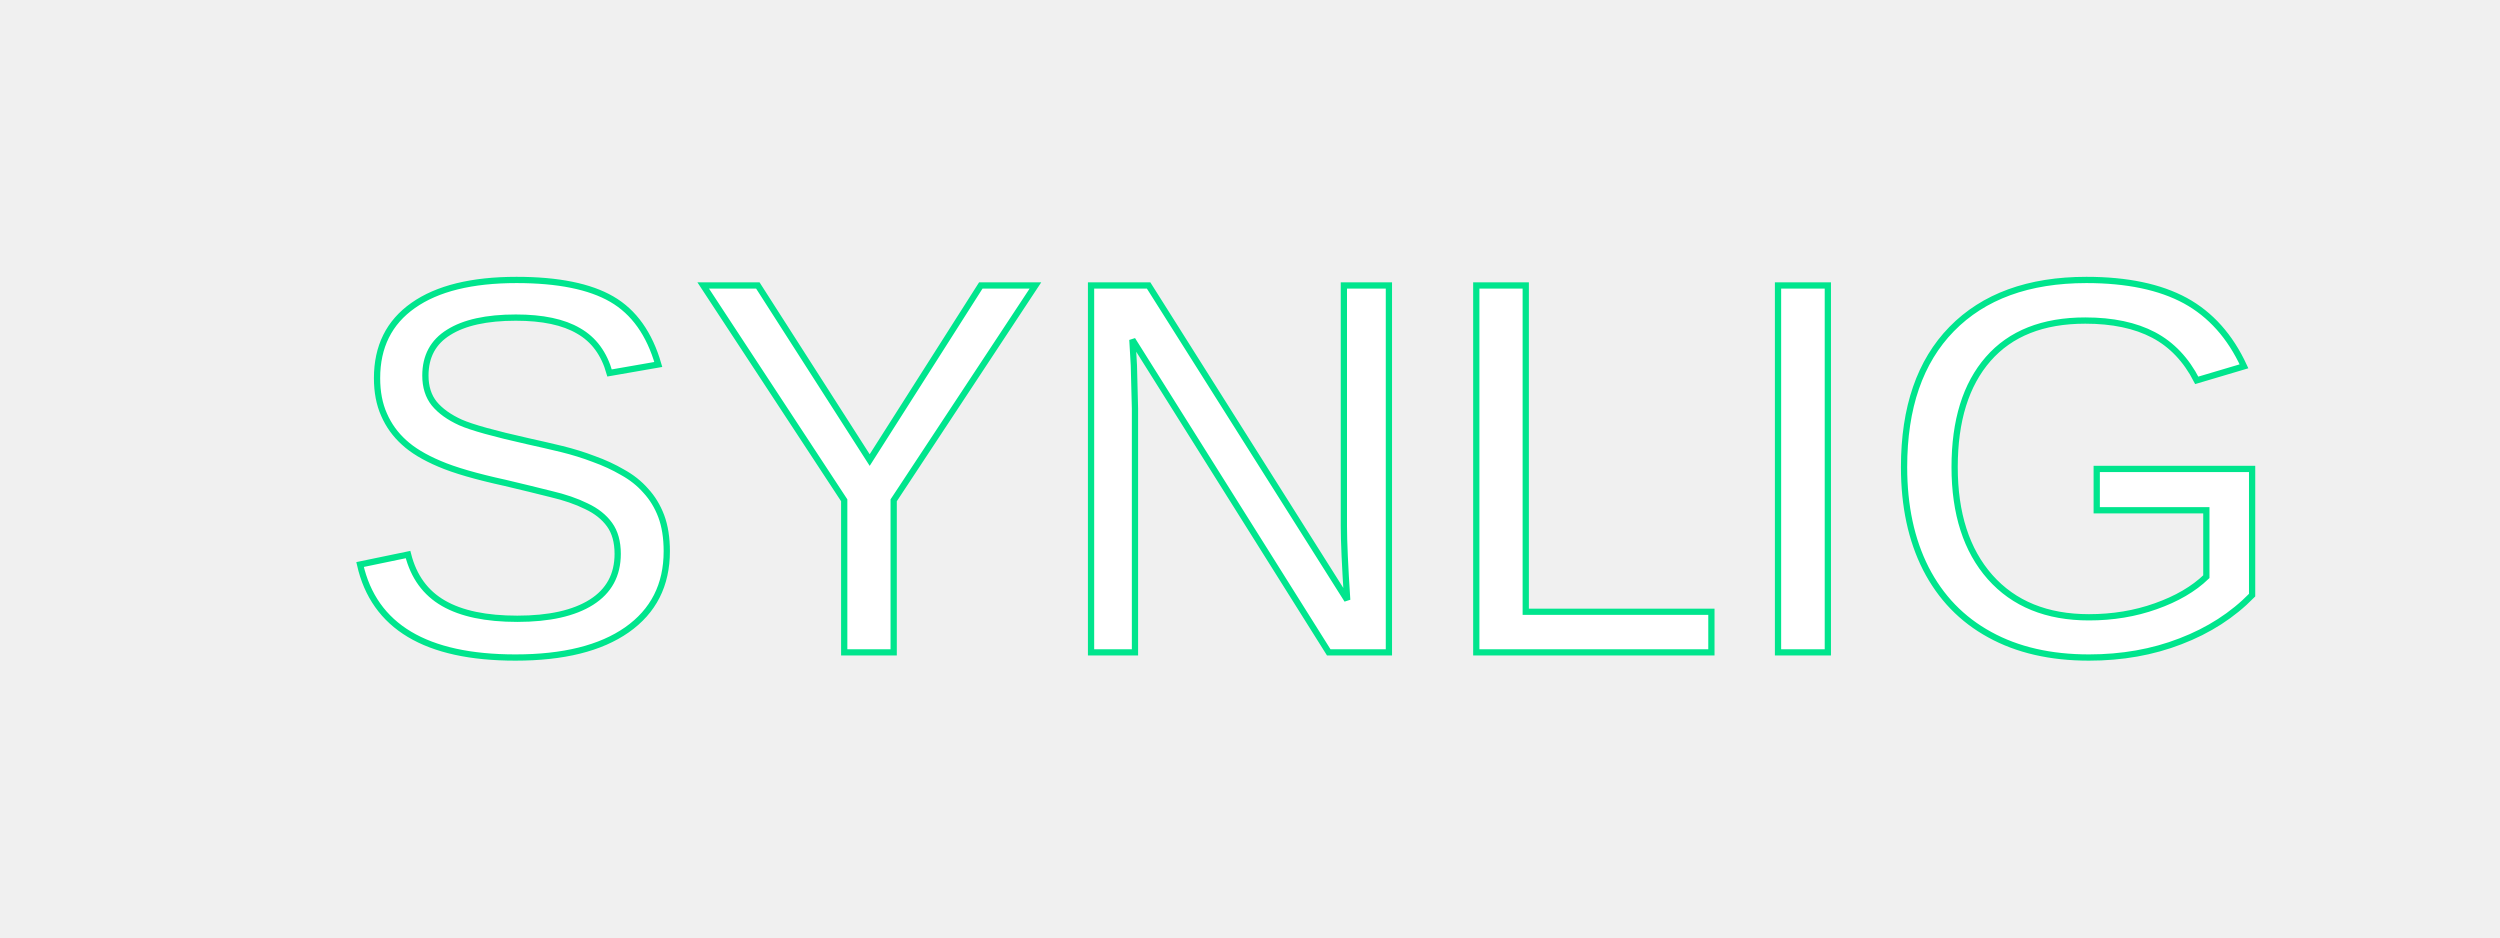
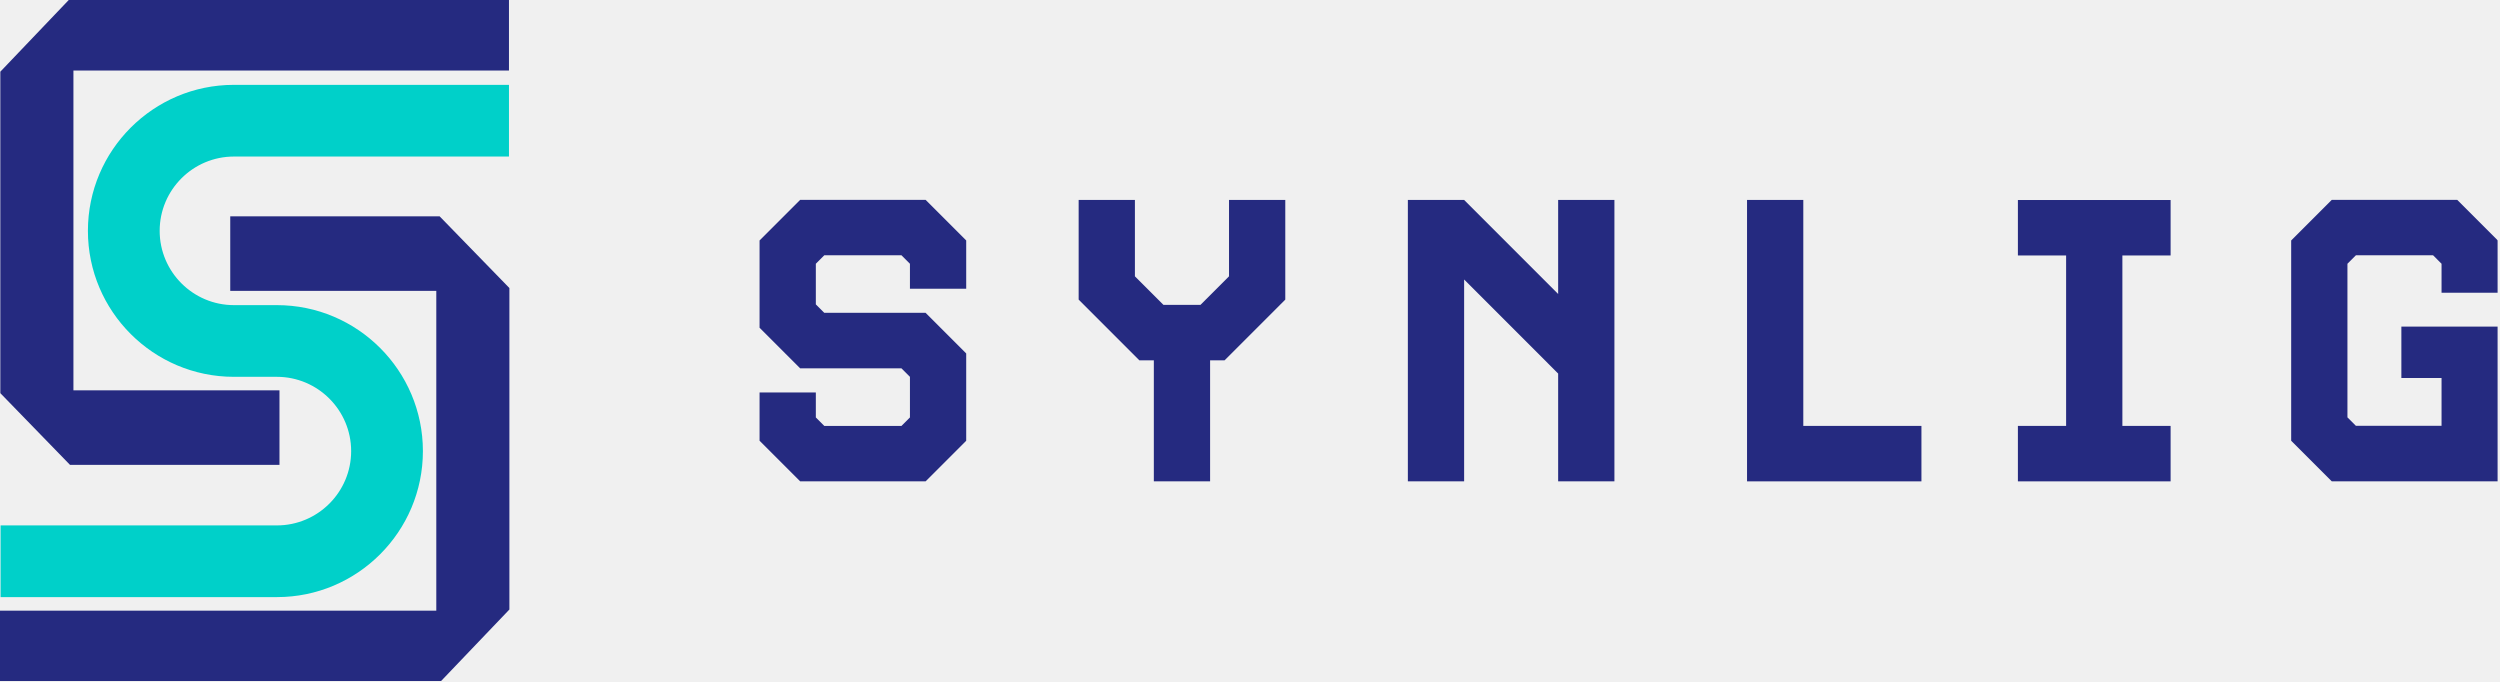
- <svg xmlns="http://www.w3.org/2000/svg" width="400" height="150" viewBox="0 0 105.833 39.688" version="1.1" id="svg1">
-   <defs id="defs1">
-     <rect x="188.857" y="416.146" width="132.238" height="61.011" id="rect2" />
-     <rect x="91.532" y="386.19" width="616.016" height="228.083" id="rect1" />
+ <svg xmlns="http://www.w3.org/2000/svg" width="367" height="100" viewBox="0 0 367 100" fill="none">
+   <g clip-path="url(#clip0_97_52)">
+     <mask id="mask0_97_52" style="mask-type:luminance" maskUnits="userSpaceOnUse" x="0" y="0" width="367" height="100">
+       <path d="M366.667 0H0V100H366.667V0Z" fill="white" />
+     </mask>
+     <g mask="url(#mask0_97_52)">
+       <path d="M40.646 87.655H0.086V77.13H40.646C46.657 77.13 51.549 72.237 51.549 66.224C51.549 60.212 46.657 55.318 40.646 55.318H34.341C22.517 55.318 12.905 45.703 12.905 33.887C12.905 22.071 22.517 12.456 34.329 12.456H74.717V22.981H34.341C28.331 22.981 23.439 27.874 23.439 33.887C23.439 39.899 28.331 44.793 34.341 44.793H40.646C52.47 44.793 62.082 54.408 62.082 66.224C62.082 78.04 52.47 87.655 40.659 87.655H40.646Z" fill="#00D0C9" />
+       <path d="M10.275 68.24H41.027V57.297H10.779V10.353H74.717V0H10.091L0.049 10.525V57.715L10.275 68.24Z" fill="#252A80" />
+       <path d="M64.54 31.759H33.8V42.702H64.049V89.647H0V100H64.725L74.779 89.475V42.284L64.54 31.759Z" fill="#252A80" />
+       <path d="M117.466 70.663L111.504 64.7V57.617H119.764V61.281L121.005 62.523H132.338L133.579 61.281V55.318L132.338 54.076H117.466L111.504 48.113V35.301L117.466 29.337H135.878L141.839 35.301V42.383H133.579V38.719L132.338 37.477H121.005L119.764 38.719V44.682L121.005 45.924H135.878L141.839 51.888V64.7L135.878 70.663H117.466Z" fill="#252A80" />
+       <path d="M169.383 70.663V52.896H167.257L158.346 43.981V29.35H166.605V40.563L170.796 44.756H176.229L180.42 40.563V29.35H188.68V43.981L179.769 52.896H177.643V70.663H169.383Z" fill="#252A80" />
+       <path d="M228.736 70.663V54.838L214.934 41.03V70.663H206.674V29.35H214.934L228.736 43.157V29.35H236.996V70.663H228.736Z" fill="#252A80" />
+       <path d="M256.465 70.663V29.35H264.725V62.523H282.067V70.663H256.465Z" fill="#252A80" />
+       <path d="M296.227 70.663V62.523H303.306V37.502H296.227V29.362H318.645V37.502H311.566V62.523H318.645V70.663H296.227Z" fill="#252A80" />
+       <path d="M342.306 70.663L336.345 64.7V35.301L342.306 29.337H360.718L366.679 35.301V42.973H358.419V38.719L357.178 37.477H345.846L344.604 38.719V61.269L345.846 62.511H358.419V55.49H352.52V47.941H366.679V70.663H342.306Z" fill="#252A80" />
+     </g>
+   </g>
+   <defs>
+     <clipPath id="clip0_97_52">
+       <rect width="367" height="100" fill="white" />
+     </clipPath>
  </defs>
-   <g id="layer1">
-     <text xml:space="preserve" transform="scale(0.2645833)" id="text1" style="font-size:85.333px;white-space:pre;shape-inside:url(#rect1);display:inline;fill:#ffffff;stroke:#00e58d" />
-     <text xml:space="preserve" transform="scale(0.2645833)" id="text2" style="white-space:pre;shape-inside:url(#rect2);display:inline;fill:#ffffff;stroke:#00e58d" />
-     <text xml:space="preserve" style="font-size:22.578px;fill:#ffffff;stroke:#00e58d;stroke-width:0.265" x="14.212" y="27.618" id="text3">
-       <tspan id="tspan3" style="font-style:normal;font-variant:normal;font-weight:normal;font-stretch:normal;font-family:arial;-inkscape-font-specification:arial;fill:#ffffff;stroke-width:0.265" x="14.212" y="27.618">SYNLIG</tspan>
-     </text>
-   </g>
</svg>
